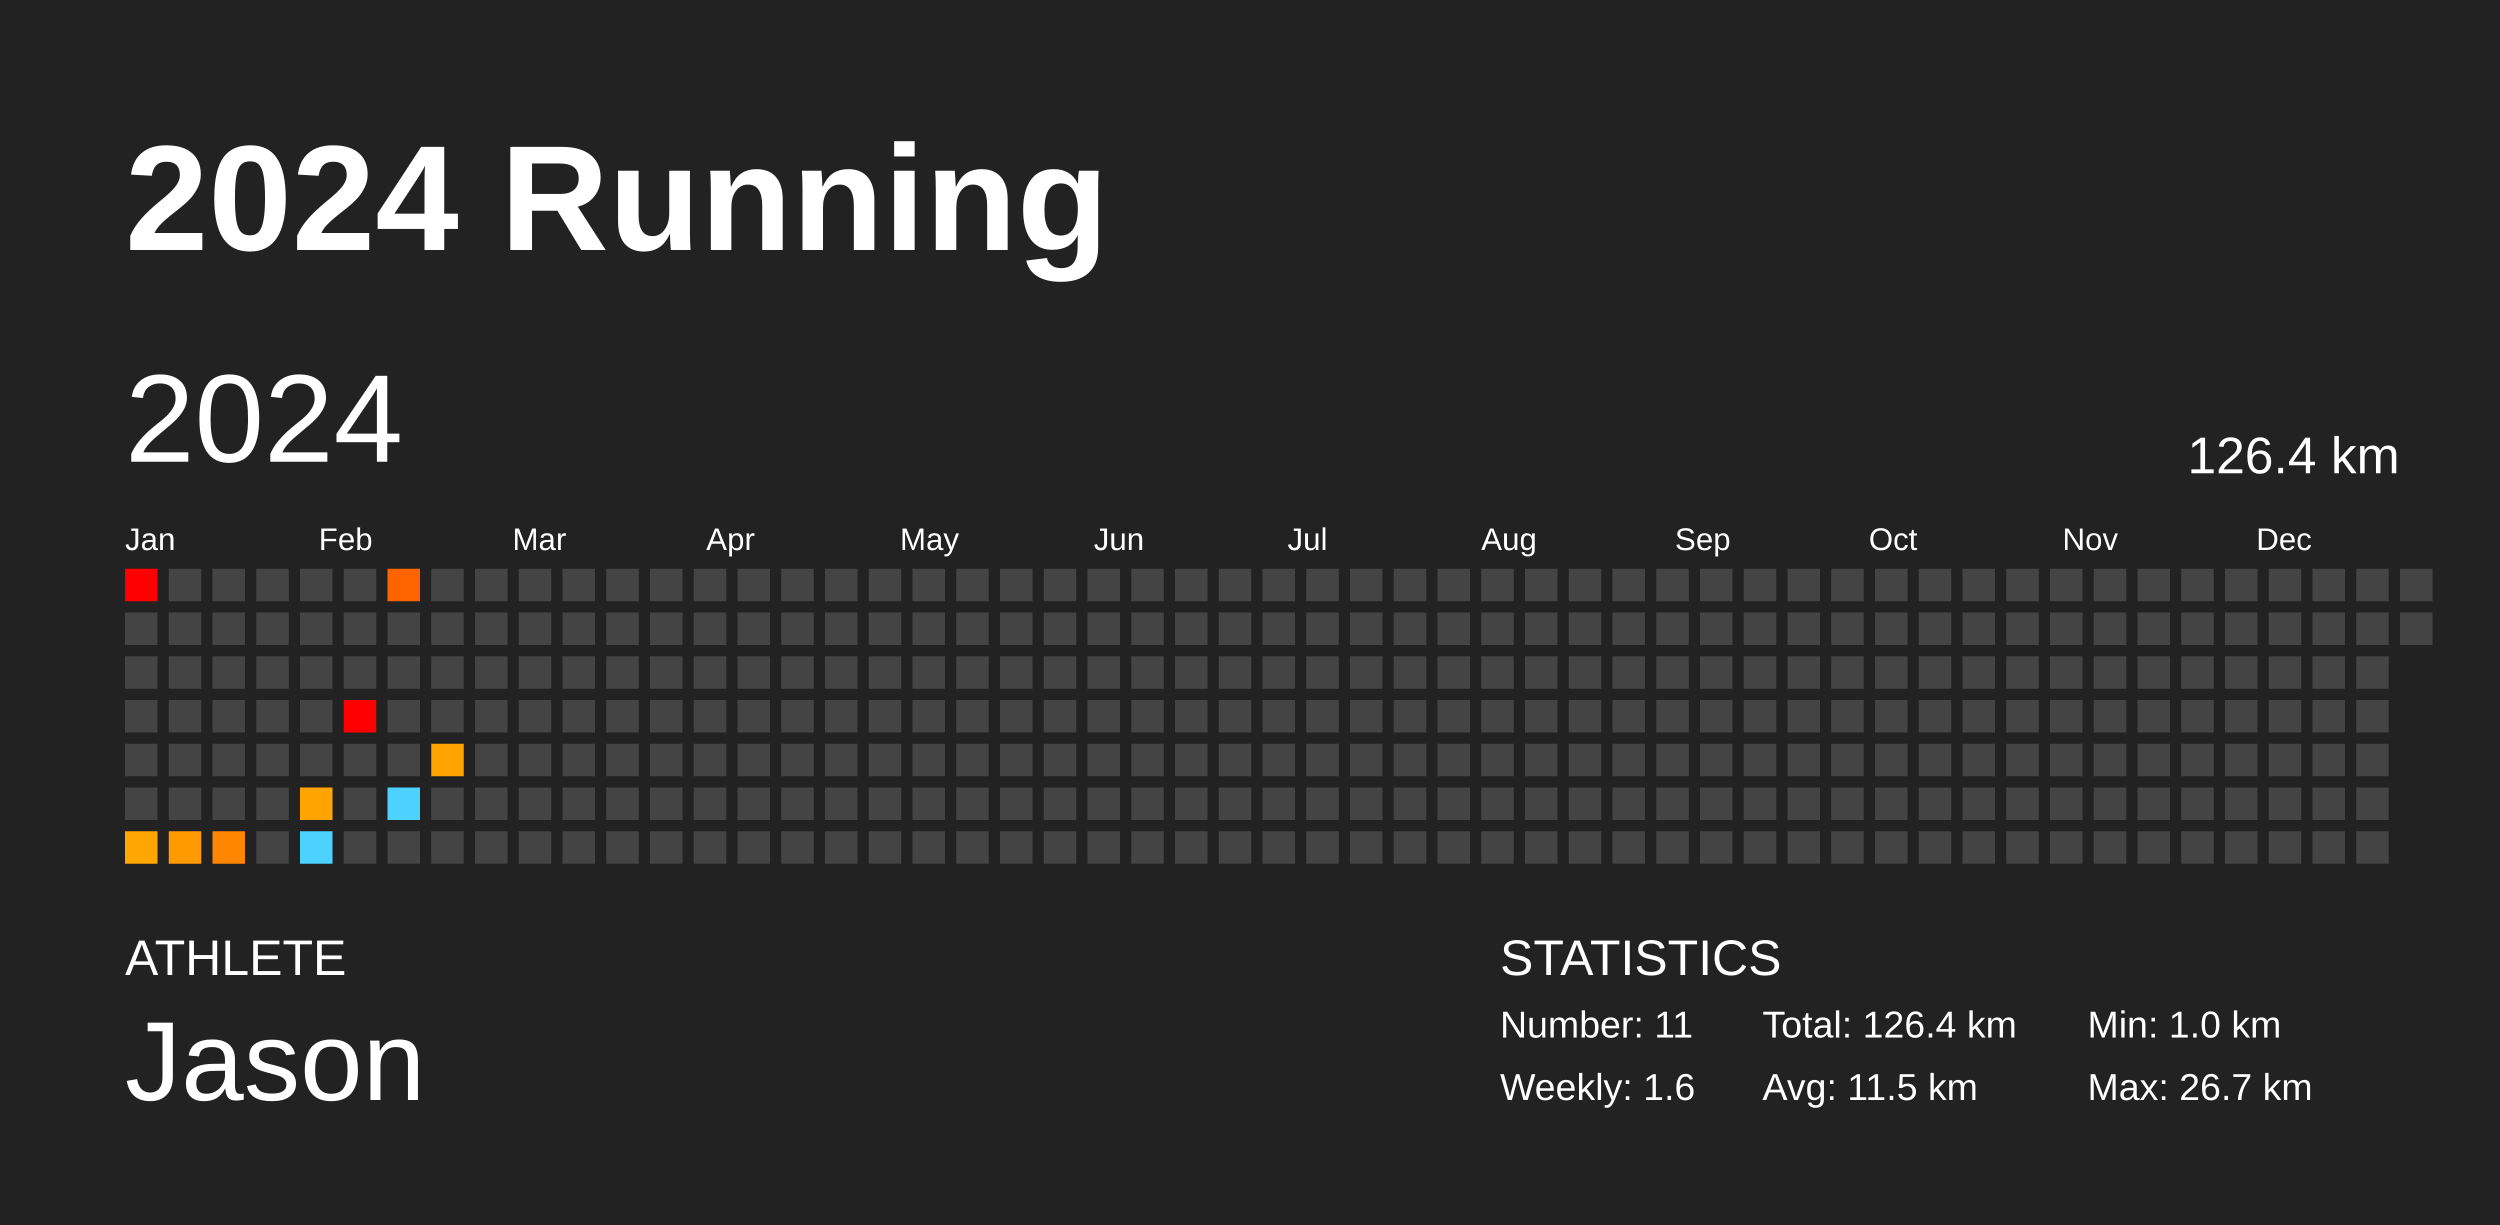
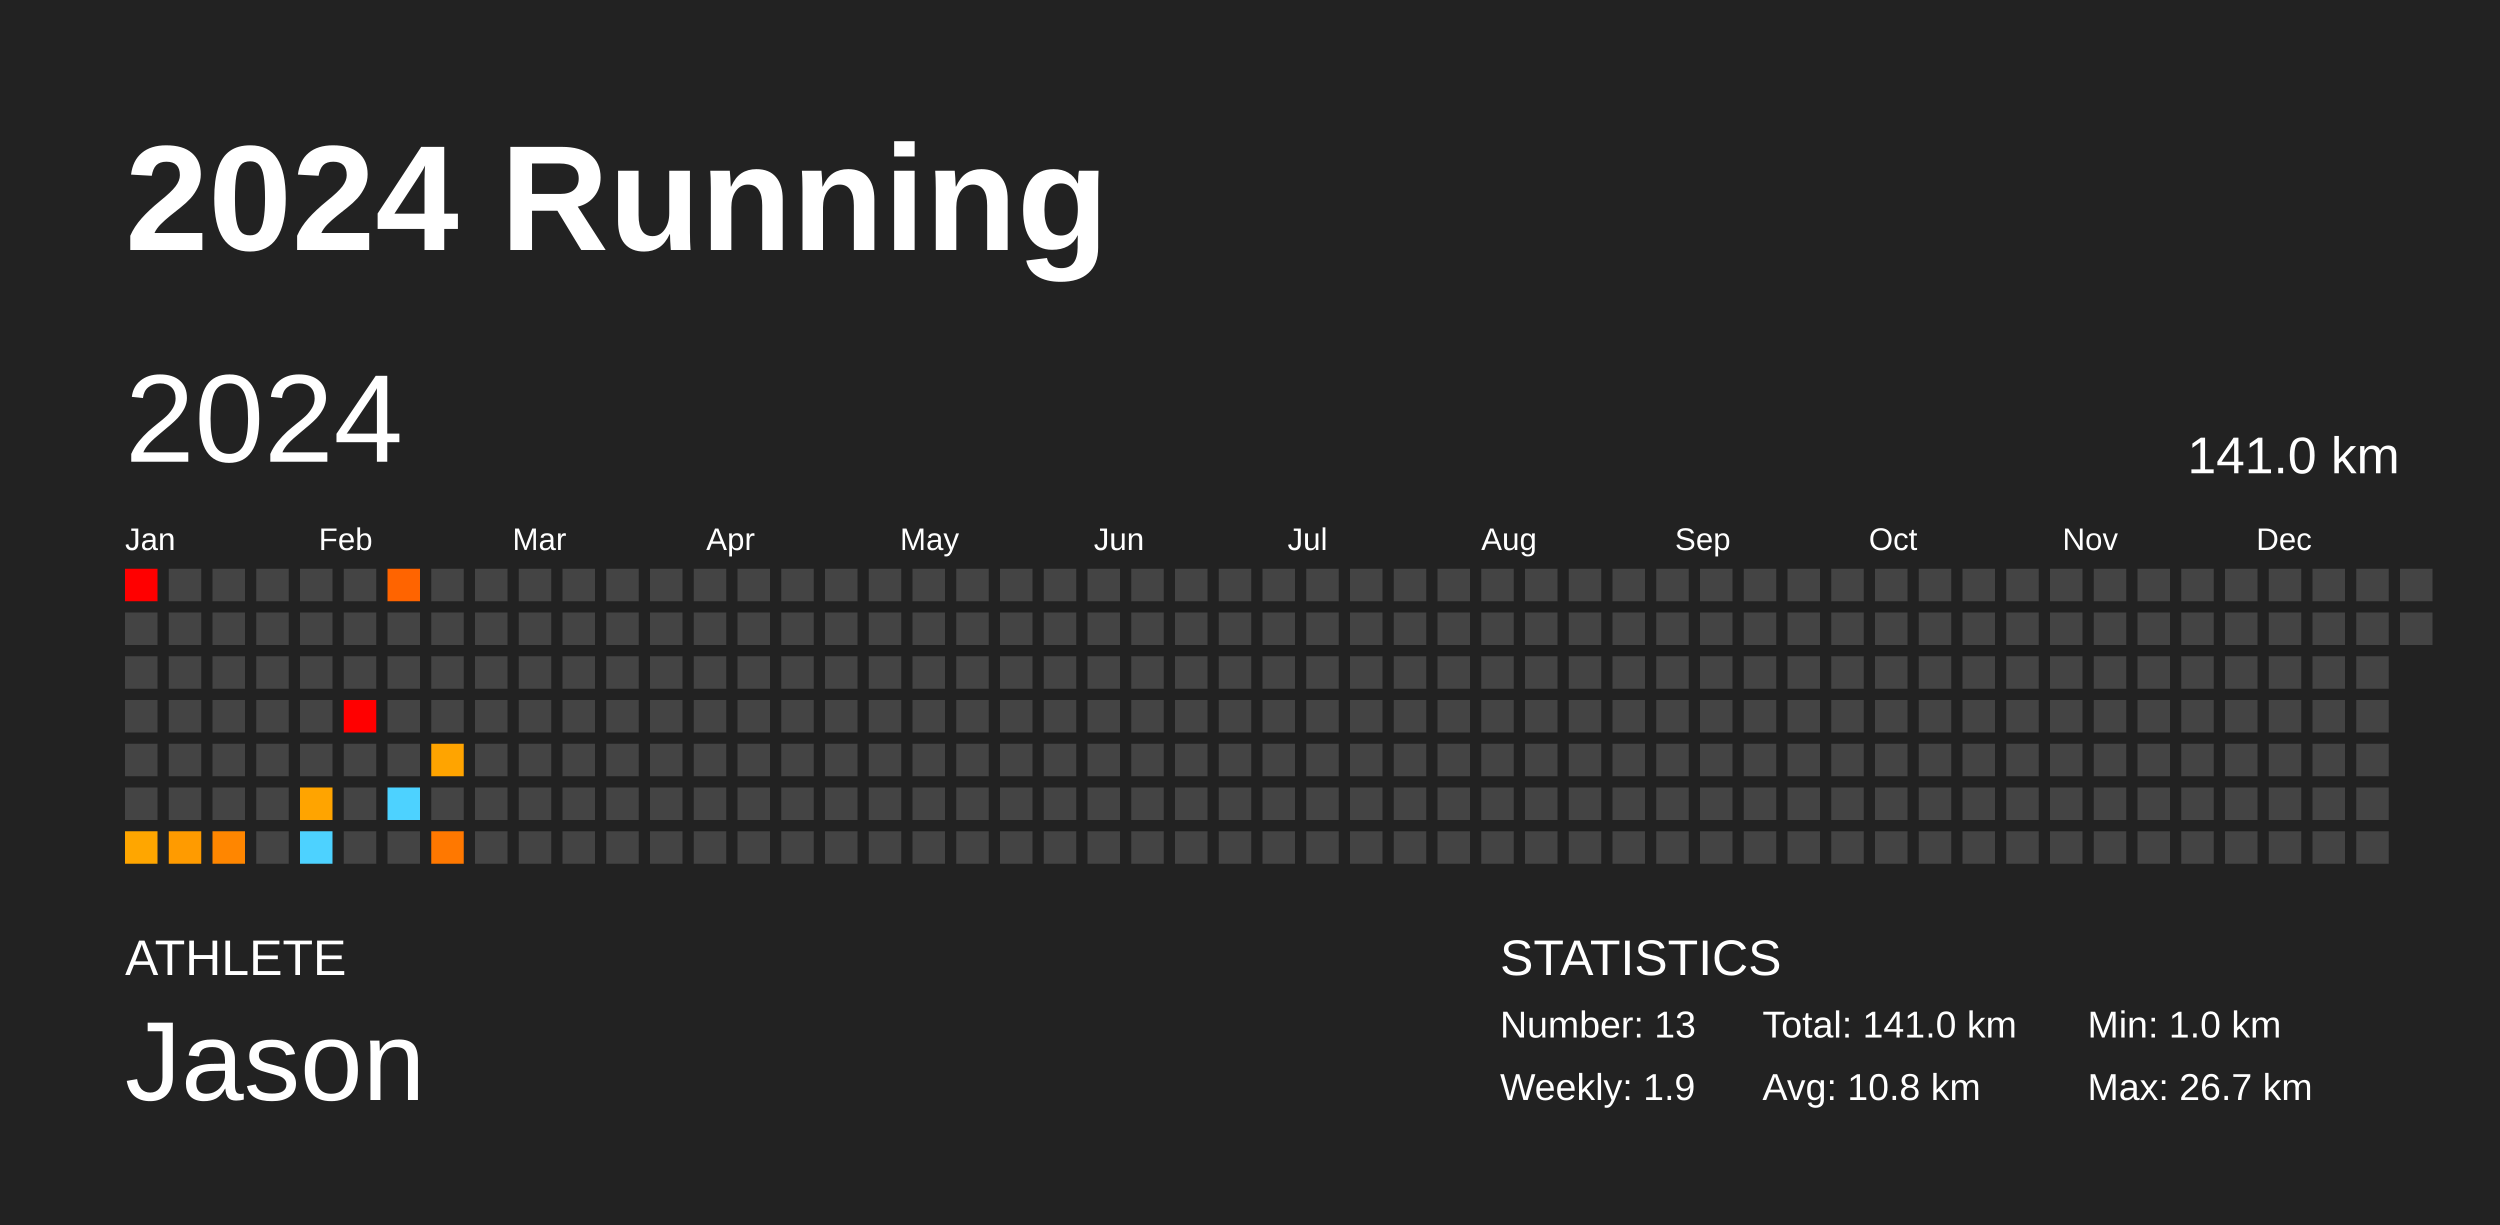
<svg xmlns="http://www.w3.org/2000/svg" baseProfile="full" height="98mm" version="1.1" viewBox="0,0,200,98" width="200mm">
  <defs />
  <rect fill="#222222" height="98" width="200" x="0" y="0" />
  <text fill="#FFFFFF" style="font-size:12px; font-family:Arial; font-weight:bold;" x="10" y="20">2024 Running</text>
  <text fill="#FFFFFF" style="font-size:4px; font-family:Arial" x="10" y="78">ATHLETE</text>
  <text fill="#FFFFFF" style="font-size:9px; font-family:Arial" x="10" y="88">Jason</text>
  <text fill="#FFFFFF" style="font-size:4px; font-family:Arial" x="120" y="78">STATISTICS</text>
-   <text fill="#FFFFFF" style="font-size:3px; font-family:Arial" x="120" y="83">Number: 11</text>
-   <text fill="#FFFFFF" style="font-size:3px; font-family:Arial" x="120" y="88">Weekly: 1.6</text>
-   <text fill="#FFFFFF" style="font-size:3px; font-family:Arial" x="141" y="83">Total: 126.4 km</text>
-   <text fill="#FFFFFF" style="font-size:3px; font-family:Arial" x="141" y="88">Avg: 11.5 km</text>
+   <text fill="#FFFFFF" style="font-size:3px; font-family:Arial" x="120" y="83">Number: 13</text>
+   <text fill="#FFFFFF" style="font-size:3px; font-family:Arial" x="120" y="88">Weekly: 1.9</text>
+   <text fill="#FFFFFF" style="font-size:3px; font-family:Arial" x="141" y="83">Total: 141.0 km</text>
+   <text fill="#FFFFFF" style="font-size:3px; font-family:Arial" x="141" y="88">Avg: 10.8 km</text>
  <text fill="#FFFFFF" style="font-size:3px; font-family:Arial" x="167" y="83">Min: 1.0 km</text>
  <text fill="#FFFFFF" style="font-size:3px; font-family:Arial" x="167" y="88">Max: 26.7 km</text>
  <text dominant-baseline="hanging" fill="#FFFFFF" style="font-size:10.0px; font-family:Arial;" x="10" y="30">2024</text>
-   <text dominant-baseline="hanging" fill="#FFFFFF" style="font-size:4.125px; font-family:Arial;" x="175" y="35">126.4 km</text>
+   <text dominant-baseline="hanging" fill="#FFFFFF" style="font-size:4.125px; font-family:Arial;" x="175" y="35">141.0 km</text>
  <text fill="#FFFFFF" style="font-size:2.5px; font-family:Arial" x="10.0" y="44">Jan</text>
  <text fill="#FFFFFF" style="font-size:2.5px; font-family:Arial" x="25.5" y="44">Feb</text>
  <text fill="#FFFFFF" style="font-size:2.5px; font-family:Arial" x="41.0" y="44">Mar</text>
  <text fill="#FFFFFF" style="font-size:2.5px; font-family:Arial" x="56.5" y="44">Apr</text>
  <text fill="#FFFFFF" style="font-size:2.5px; font-family:Arial" x="72.0" y="44">May</text>
  <text fill="#FFFFFF" style="font-size:2.5px; font-family:Arial" x="87.5" y="44">Jun</text>
  <text fill="#FFFFFF" style="font-size:2.5px; font-family:Arial" x="103.0" y="44">Jul</text>
  <text fill="#FFFFFF" style="font-size:2.5px; font-family:Arial" x="118.5" y="44">Aug</text>
  <text fill="#FFFFFF" style="font-size:2.5px; font-family:Arial" x="134.0" y="44">Sep</text>
  <text fill="#FFFFFF" style="font-size:2.5px; font-family:Arial" x="149.5" y="44">Oct</text>
  <text fill="#FFFFFF" style="font-size:2.5px; font-family:Arial" x="165.0" y="44">Nov</text>
  <text fill="#FFFFFF" style="font-size:2.5px; font-family:Arial" x="180.5" y="44">Dec</text>
  <rect fill="red" height="2.6" width="2.6" x="10.0" y="45.5" />
  <rect fill="#444444" height="2.6" width="2.6" x="10.0" y="49.0" />
  <rect fill="#444444" height="2.6" width="2.6" x="10.0" y="52.5" />
  <rect fill="#444444" height="2.6" width="2.6" x="10.0" y="56.0" />
  <rect fill="#444444" height="2.6" width="2.6" x="10.0" y="59.5" />
  <rect fill="#444444" height="2.6" width="2.6" x="10.0" y="63.0" />
  <rect fill="#ffa600" height="2.6" width="2.6" x="10.0" y="66.5" />
  <rect fill="#444444" height="2.6" width="2.6" x="13.5" y="45.5" />
  <rect fill="#444444" height="2.6" width="2.6" x="13.5" y="49.0" />
  <rect fill="#444444" height="2.6" width="2.6" x="13.5" y="52.5" />
  <rect fill="#444444" height="2.6" width="2.6" x="13.5" y="56.0" />
  <rect fill="#444444" height="2.6" width="2.6" x="13.5" y="59.5" />
  <rect fill="#444444" height="2.6" width="2.6" x="13.5" y="63.0" />
  <rect fill="#ff9b00" height="2.6" width="2.6" x="13.5" y="66.5" />
  <rect fill="#444444" height="2.6" width="2.6" x="17.0" y="45.5" />
  <rect fill="#444444" height="2.6" width="2.6" x="17.0" y="49.0" />
  <rect fill="#444444" height="2.6" width="2.6" x="17.0" y="52.5" />
  <rect fill="#444444" height="2.6" width="2.6" x="17.0" y="56.0" />
  <rect fill="#444444" height="2.6" width="2.6" x="17.0" y="59.5" />
  <rect fill="#444444" height="2.6" width="2.6" x="17.0" y="63.0" />
  <rect fill="#ff8600" height="2.6" width="2.6" x="17.0" y="66.5" />
  <rect fill="#444444" height="2.6" width="2.6" x="20.5" y="45.5" />
  <rect fill="#444444" height="2.6" width="2.6" x="20.5" y="49.0" />
  <rect fill="#444444" height="2.6" width="2.6" x="20.5" y="52.5" />
  <rect fill="#444444" height="2.6" width="2.6" x="20.5" y="56.0" />
  <rect fill="#444444" height="2.6" width="2.6" x="20.5" y="59.5" />
  <rect fill="#444444" height="2.6" width="2.6" x="20.5" y="63.0" />
  <rect fill="#444444" height="2.6" width="2.6" x="20.5" y="66.5" />
  <rect fill="#444444" height="2.6" width="2.6" x="24.0" y="45.5" />
  <rect fill="#444444" height="2.6" width="2.6" x="24.0" y="49.0" />
  <rect fill="#444444" height="2.6" width="2.6" x="24.0" y="52.5" />
  <rect fill="#444444" height="2.6" width="2.6" x="24.0" y="56.0" />
  <rect fill="#444444" height="2.6" width="2.6" x="24.0" y="59.5" />
  <rect fill="#ffa400" height="2.6" width="2.6" x="24.0" y="63.0" />
  <rect fill="#4dd2ff" height="2.6" width="2.6" x="24.0" y="66.5" />
  <rect fill="#444444" height="2.6" width="2.6" x="27.5" y="45.5" />
  <rect fill="#444444" height="2.6" width="2.6" x="27.5" y="49.0" />
  <rect fill="#444444" height="2.6" width="2.6" x="27.5" y="52.5" />
  <rect fill="red" height="2.6" width="2.6" x="27.5" y="56.0" />
  <rect fill="#444444" height="2.6" width="2.6" x="27.5" y="59.5" />
  <rect fill="#444444" height="2.6" width="2.6" x="27.5" y="63.0" />
  <rect fill="#444444" height="2.6" width="2.6" x="27.5" y="66.5" />
  <rect fill="#ff6400" height="2.6" width="2.6" x="31.0" y="45.5" />
  <rect fill="#444444" height="2.6" width="2.6" x="31.0" y="49.0" />
  <rect fill="#444444" height="2.6" width="2.6" x="31.0" y="52.5" />
  <rect fill="#444444" height="2.6" width="2.6" x="31.0" y="56.0" />
  <rect fill="#444444" height="2.6" width="2.6" x="31.0" y="59.5" />
  <rect fill="#4dd2ff" height="2.6" width="2.6" x="31.0" y="63.0" />
  <rect fill="#444444" height="2.6" width="2.6" x="31.0" y="66.5" />
  <rect fill="#444444" height="2.6" width="2.6" x="34.5" y="45.5" />
  <rect fill="#444444" height="2.6" width="2.6" x="34.5" y="49.0" />
  <rect fill="#444444" height="2.6" width="2.6" x="34.5" y="52.5" />
  <rect fill="#444444" height="2.6" width="2.6" x="34.5" y="56.0" />
  <rect fill="#ffa400" height="2.6" width="2.6" x="34.5" y="59.5" />
  <rect fill="#444444" height="2.6" width="2.6" x="34.5" y="63.0" />
-   <rect fill="#444444" height="2.6" width="2.6" x="34.5" y="66.5" />
+   <rect fill="#ff7800" height="2.6" width="2.6" x="34.5" y="66.5" />
  <rect fill="#444444" height="2.6" width="2.6" x="38.0" y="45.5" />
  <rect fill="#444444" height="2.6" width="2.6" x="38.0" y="49.0" />
  <rect fill="#444444" height="2.6" width="2.6" x="38.0" y="52.5" />
  <rect fill="#444444" height="2.6" width="2.6" x="38.0" y="56.0" />
  <rect fill="#444444" height="2.6" width="2.6" x="38.0" y="59.5" />
  <rect fill="#444444" height="2.6" width="2.6" x="38.0" y="63.0" />
  <rect fill="#444444" height="2.6" width="2.6" x="38.0" y="66.5" />
  <rect fill="#444444" height="2.6" width="2.6" x="41.5" y="45.5" />
  <rect fill="#444444" height="2.6" width="2.6" x="41.5" y="49.0" />
  <rect fill="#444444" height="2.6" width="2.6" x="41.5" y="52.5" />
  <rect fill="#444444" height="2.6" width="2.6" x="41.5" y="56.0" />
  <rect fill="#444444" height="2.6" width="2.6" x="41.5" y="59.5" />
  <rect fill="#444444" height="2.6" width="2.6" x="41.5" y="63.0" />
  <rect fill="#444444" height="2.6" width="2.6" x="41.5" y="66.5" />
  <rect fill="#444444" height="2.6" width="2.6" x="45.0" y="45.5" />
  <rect fill="#444444" height="2.6" width="2.6" x="45.0" y="49.0" />
  <rect fill="#444444" height="2.6" width="2.6" x="45.0" y="52.5" />
  <rect fill="#444444" height="2.6" width="2.6" x="45.0" y="56.0" />
  <rect fill="#444444" height="2.6" width="2.6" x="45.0" y="59.5" />
  <rect fill="#444444" height="2.6" width="2.6" x="45.0" y="63.0" />
  <rect fill="#444444" height="2.6" width="2.6" x="45.0" y="66.5" />
  <rect fill="#444444" height="2.6" width="2.6" x="48.5" y="45.5" />
  <rect fill="#444444" height="2.6" width="2.6" x="48.5" y="49.0" />
  <rect fill="#444444" height="2.6" width="2.6" x="48.5" y="52.5" />
  <rect fill="#444444" height="2.6" width="2.6" x="48.5" y="56.0" />
  <rect fill="#444444" height="2.6" width="2.6" x="48.5" y="59.5" />
  <rect fill="#444444" height="2.6" width="2.6" x="48.5" y="63.0" />
  <rect fill="#444444" height="2.6" width="2.6" x="48.5" y="66.5" />
  <rect fill="#444444" height="2.6" width="2.6" x="52.0" y="45.5" />
  <rect fill="#444444" height="2.6" width="2.6" x="52.0" y="49.0" />
  <rect fill="#444444" height="2.6" width="2.6" x="52.0" y="52.5" />
  <rect fill="#444444" height="2.6" width="2.6" x="52.0" y="56.0" />
  <rect fill="#444444" height="2.6" width="2.6" x="52.0" y="59.5" />
  <rect fill="#444444" height="2.6" width="2.6" x="52.0" y="63.0" />
  <rect fill="#444444" height="2.6" width="2.6" x="52.0" y="66.5" />
  <rect fill="#444444" height="2.6" width="2.6" x="55.5" y="45.5" />
  <rect fill="#444444" height="2.6" width="2.6" x="55.5" y="49.0" />
  <rect fill="#444444" height="2.6" width="2.6" x="55.5" y="52.5" />
  <rect fill="#444444" height="2.6" width="2.6" x="55.5" y="56.0" />
  <rect fill="#444444" height="2.6" width="2.6" x="55.5" y="59.5" />
  <rect fill="#444444" height="2.6" width="2.6" x="55.5" y="63.0" />
  <rect fill="#444444" height="2.6" width="2.6" x="55.5" y="66.5" />
  <rect fill="#444444" height="2.6" width="2.6" x="59.0" y="45.5" />
  <rect fill="#444444" height="2.6" width="2.6" x="59.0" y="49.0" />
  <rect fill="#444444" height="2.6" width="2.6" x="59.0" y="52.5" />
  <rect fill="#444444" height="2.6" width="2.6" x="59.0" y="56.0" />
  <rect fill="#444444" height="2.6" width="2.6" x="59.0" y="59.5" />
  <rect fill="#444444" height="2.6" width="2.6" x="59.0" y="63.0" />
  <rect fill="#444444" height="2.6" width="2.6" x="59.0" y="66.5" />
  <rect fill="#444444" height="2.6" width="2.6" x="62.5" y="45.5" />
  <rect fill="#444444" height="2.6" width="2.6" x="62.5" y="49.0" />
  <rect fill="#444444" height="2.6" width="2.6" x="62.5" y="52.5" />
  <rect fill="#444444" height="2.6" width="2.6" x="62.5" y="56.0" />
  <rect fill="#444444" height="2.6" width="2.6" x="62.5" y="59.5" />
  <rect fill="#444444" height="2.6" width="2.6" x="62.5" y="63.0" />
  <rect fill="#444444" height="2.6" width="2.6" x="62.5" y="66.5" />
  <rect fill="#444444" height="2.6" width="2.6" x="66.0" y="45.5" />
  <rect fill="#444444" height="2.6" width="2.6" x="66.0" y="49.0" />
  <rect fill="#444444" height="2.6" width="2.6" x="66.0" y="52.5" />
  <rect fill="#444444" height="2.6" width="2.6" x="66.0" y="56.0" />
  <rect fill="#444444" height="2.6" width="2.6" x="66.0" y="59.5" />
  <rect fill="#444444" height="2.6" width="2.6" x="66.0" y="63.0" />
  <rect fill="#444444" height="2.6" width="2.6" x="66.0" y="66.5" />
  <rect fill="#444444" height="2.6" width="2.6" x="69.5" y="45.5" />
  <rect fill="#444444" height="2.6" width="2.6" x="69.5" y="49.0" />
  <rect fill="#444444" height="2.6" width="2.6" x="69.5" y="52.5" />
  <rect fill="#444444" height="2.6" width="2.6" x="69.5" y="56.0" />
  <rect fill="#444444" height="2.6" width="2.6" x="69.5" y="59.5" />
  <rect fill="#444444" height="2.6" width="2.6" x="69.5" y="63.0" />
  <rect fill="#444444" height="2.6" width="2.6" x="69.5" y="66.5" />
  <rect fill="#444444" height="2.6" width="2.6" x="73.0" y="45.5" />
  <rect fill="#444444" height="2.6" width="2.6" x="73.0" y="49.0" />
  <rect fill="#444444" height="2.6" width="2.6" x="73.0" y="52.5" />
  <rect fill="#444444" height="2.6" width="2.6" x="73.0" y="56.0" />
  <rect fill="#444444" height="2.6" width="2.6" x="73.0" y="59.5" />
  <rect fill="#444444" height="2.6" width="2.6" x="73.0" y="63.0" />
  <rect fill="#444444" height="2.6" width="2.6" x="73.0" y="66.5" />
  <rect fill="#444444" height="2.6" width="2.6" x="76.5" y="45.5" />
  <rect fill="#444444" height="2.6" width="2.6" x="76.5" y="49.0" />
  <rect fill="#444444" height="2.6" width="2.6" x="76.5" y="52.5" />
  <rect fill="#444444" height="2.6" width="2.6" x="76.5" y="56.0" />
  <rect fill="#444444" height="2.6" width="2.6" x="76.5" y="59.5" />
  <rect fill="#444444" height="2.6" width="2.6" x="76.5" y="63.0" />
  <rect fill="#444444" height="2.6" width="2.6" x="76.5" y="66.5" />
  <rect fill="#444444" height="2.6" width="2.6" x="80.0" y="45.5" />
  <rect fill="#444444" height="2.6" width="2.6" x="80.0" y="49.0" />
  <rect fill="#444444" height="2.6" width="2.6" x="80.0" y="52.5" />
  <rect fill="#444444" height="2.6" width="2.6" x="80.0" y="56.0" />
  <rect fill="#444444" height="2.6" width="2.6" x="80.0" y="59.5" />
  <rect fill="#444444" height="2.6" width="2.6" x="80.0" y="63.0" />
  <rect fill="#444444" height="2.6" width="2.6" x="80.0" y="66.5" />
  <rect fill="#444444" height="2.6" width="2.6" x="83.5" y="45.5" />
  <rect fill="#444444" height="2.6" width="2.6" x="83.5" y="49.0" />
  <rect fill="#444444" height="2.6" width="2.6" x="83.5" y="52.5" />
  <rect fill="#444444" height="2.6" width="2.6" x="83.5" y="56.0" />
  <rect fill="#444444" height="2.6" width="2.6" x="83.5" y="59.5" />
  <rect fill="#444444" height="2.6" width="2.6" x="83.5" y="63.0" />
  <rect fill="#444444" height="2.6" width="2.6" x="83.5" y="66.5" />
  <rect fill="#444444" height="2.6" width="2.6" x="87.0" y="45.5" />
  <rect fill="#444444" height="2.6" width="2.6" x="87.0" y="49.0" />
  <rect fill="#444444" height="2.6" width="2.6" x="87.0" y="52.5" />
  <rect fill="#444444" height="2.6" width="2.6" x="87.0" y="56.0" />
  <rect fill="#444444" height="2.6" width="2.6" x="87.0" y="59.5" />
  <rect fill="#444444" height="2.6" width="2.6" x="87.0" y="63.0" />
  <rect fill="#444444" height="2.6" width="2.6" x="87.0" y="66.5" />
  <rect fill="#444444" height="2.6" width="2.6" x="90.5" y="45.5" />
  <rect fill="#444444" height="2.6" width="2.6" x="90.5" y="49.0" />
  <rect fill="#444444" height="2.6" width="2.6" x="90.5" y="52.5" />
  <rect fill="#444444" height="2.6" width="2.6" x="90.5" y="56.0" />
  <rect fill="#444444" height="2.6" width="2.6" x="90.5" y="59.5" />
  <rect fill="#444444" height="2.6" width="2.6" x="90.5" y="63.0" />
  <rect fill="#444444" height="2.6" width="2.6" x="90.5" y="66.5" />
  <rect fill="#444444" height="2.6" width="2.6" x="94.0" y="45.5" />
  <rect fill="#444444" height="2.6" width="2.6" x="94.0" y="49.0" />
  <rect fill="#444444" height="2.6" width="2.6" x="94.0" y="52.5" />
  <rect fill="#444444" height="2.6" width="2.6" x="94.0" y="56.0" />
  <rect fill="#444444" height="2.6" width="2.6" x="94.0" y="59.5" />
  <rect fill="#444444" height="2.6" width="2.6" x="94.0" y="63.0" />
  <rect fill="#444444" height="2.6" width="2.6" x="94.0" y="66.5" />
  <rect fill="#444444" height="2.6" width="2.6" x="97.5" y="45.5" />
  <rect fill="#444444" height="2.6" width="2.6" x="97.5" y="49.0" />
  <rect fill="#444444" height="2.6" width="2.6" x="97.5" y="52.5" />
  <rect fill="#444444" height="2.6" width="2.6" x="97.5" y="56.0" />
  <rect fill="#444444" height="2.6" width="2.6" x="97.5" y="59.5" />
  <rect fill="#444444" height="2.6" width="2.6" x="97.5" y="63.0" />
  <rect fill="#444444" height="2.6" width="2.6" x="97.5" y="66.5" />
  <rect fill="#444444" height="2.6" width="2.6" x="101.0" y="45.5" />
  <rect fill="#444444" height="2.6" width="2.6" x="101.0" y="49.0" />
  <rect fill="#444444" height="2.6" width="2.6" x="101.0" y="52.5" />
  <rect fill="#444444" height="2.6" width="2.6" x="101.0" y="56.0" />
  <rect fill="#444444" height="2.6" width="2.6" x="101.0" y="59.5" />
  <rect fill="#444444" height="2.6" width="2.6" x="101.0" y="63.0" />
  <rect fill="#444444" height="2.6" width="2.6" x="101.0" y="66.5" />
  <rect fill="#444444" height="2.6" width="2.6" x="104.5" y="45.5" />
  <rect fill="#444444" height="2.6" width="2.6" x="104.5" y="49.0" />
  <rect fill="#444444" height="2.6" width="2.6" x="104.5" y="52.5" />
  <rect fill="#444444" height="2.6" width="2.6" x="104.5" y="56.0" />
  <rect fill="#444444" height="2.6" width="2.6" x="104.5" y="59.5" />
  <rect fill="#444444" height="2.6" width="2.6" x="104.5" y="63.0" />
  <rect fill="#444444" height="2.6" width="2.6" x="104.5" y="66.5" />
  <rect fill="#444444" height="2.6" width="2.6" x="108.0" y="45.5" />
  <rect fill="#444444" height="2.6" width="2.6" x="108.0" y="49.0" />
  <rect fill="#444444" height="2.6" width="2.6" x="108.0" y="52.5" />
  <rect fill="#444444" height="2.6" width="2.6" x="108.0" y="56.0" />
  <rect fill="#444444" height="2.6" width="2.6" x="108.0" y="59.5" />
  <rect fill="#444444" height="2.6" width="2.6" x="108.0" y="63.0" />
  <rect fill="#444444" height="2.6" width="2.6" x="108.0" y="66.5" />
  <rect fill="#444444" height="2.6" width="2.6" x="111.5" y="45.5" />
  <rect fill="#444444" height="2.6" width="2.6" x="111.5" y="49.0" />
  <rect fill="#444444" height="2.6" width="2.6" x="111.5" y="52.5" />
  <rect fill="#444444" height="2.6" width="2.6" x="111.5" y="56.0" />
  <rect fill="#444444" height="2.6" width="2.6" x="111.5" y="59.5" />
  <rect fill="#444444" height="2.6" width="2.6" x="111.5" y="63.0" />
  <rect fill="#444444" height="2.6" width="2.6" x="111.5" y="66.5" />
  <rect fill="#444444" height="2.6" width="2.6" x="115.0" y="45.5" />
  <rect fill="#444444" height="2.6" width="2.6" x="115.0" y="49.0" />
  <rect fill="#444444" height="2.6" width="2.6" x="115.0" y="52.5" />
  <rect fill="#444444" height="2.6" width="2.6" x="115.0" y="56.0" />
  <rect fill="#444444" height="2.6" width="2.6" x="115.0" y="59.5" />
  <rect fill="#444444" height="2.6" width="2.6" x="115.0" y="63.0" />
  <rect fill="#444444" height="2.6" width="2.6" x="115.0" y="66.5" />
  <rect fill="#444444" height="2.6" width="2.6" x="118.5" y="45.5" />
  <rect fill="#444444" height="2.6" width="2.6" x="118.5" y="49.0" />
  <rect fill="#444444" height="2.6" width="2.6" x="118.5" y="52.5" />
  <rect fill="#444444" height="2.6" width="2.6" x="118.5" y="56.0" />
  <rect fill="#444444" height="2.6" width="2.6" x="118.5" y="59.5" />
  <rect fill="#444444" height="2.6" width="2.6" x="118.5" y="63.0" />
  <rect fill="#444444" height="2.6" width="2.6" x="118.5" y="66.5" />
  <rect fill="#444444" height="2.6" width="2.6" x="122.0" y="45.5" />
  <rect fill="#444444" height="2.6" width="2.6" x="122.0" y="49.0" />
  <rect fill="#444444" height="2.6" width="2.6" x="122.0" y="52.5" />
  <rect fill="#444444" height="2.6" width="2.6" x="122.0" y="56.0" />
  <rect fill="#444444" height="2.6" width="2.6" x="122.0" y="59.5" />
  <rect fill="#444444" height="2.6" width="2.6" x="122.0" y="63.0" />
  <rect fill="#444444" height="2.6" width="2.6" x="122.0" y="66.5" />
  <rect fill="#444444" height="2.6" width="2.6" x="125.5" y="45.5" />
  <rect fill="#444444" height="2.6" width="2.6" x="125.5" y="49.0" />
  <rect fill="#444444" height="2.6" width="2.6" x="125.5" y="52.5" />
  <rect fill="#444444" height="2.6" width="2.6" x="125.5" y="56.0" />
  <rect fill="#444444" height="2.6" width="2.6" x="125.5" y="59.5" />
  <rect fill="#444444" height="2.6" width="2.6" x="125.5" y="63.0" />
  <rect fill="#444444" height="2.6" width="2.6" x="125.5" y="66.5" />
  <rect fill="#444444" height="2.6" width="2.6" x="129.0" y="45.5" />
  <rect fill="#444444" height="2.6" width="2.6" x="129.0" y="49.0" />
  <rect fill="#444444" height="2.6" width="2.6" x="129.0" y="52.5" />
  <rect fill="#444444" height="2.6" width="2.6" x="129.0" y="56.0" />
  <rect fill="#444444" height="2.6" width="2.6" x="129.0" y="59.5" />
  <rect fill="#444444" height="2.6" width="2.6" x="129.0" y="63.0" />
  <rect fill="#444444" height="2.6" width="2.6" x="129.0" y="66.5" />
  <rect fill="#444444" height="2.6" width="2.6" x="132.5" y="45.5" />
  <rect fill="#444444" height="2.6" width="2.6" x="132.5" y="49.0" />
  <rect fill="#444444" height="2.6" width="2.6" x="132.5" y="52.5" />
  <rect fill="#444444" height="2.6" width="2.6" x="132.5" y="56.0" />
  <rect fill="#444444" height="2.6" width="2.6" x="132.5" y="59.5" />
  <rect fill="#444444" height="2.6" width="2.6" x="132.5" y="63.0" />
  <rect fill="#444444" height="2.6" width="2.6" x="132.5" y="66.5" />
  <rect fill="#444444" height="2.6" width="2.6" x="136.0" y="45.5" />
  <rect fill="#444444" height="2.6" width="2.6" x="136.0" y="49.0" />
  <rect fill="#444444" height="2.6" width="2.6" x="136.0" y="52.5" />
  <rect fill="#444444" height="2.6" width="2.6" x="136.0" y="56.0" />
  <rect fill="#444444" height="2.6" width="2.6" x="136.0" y="59.5" />
  <rect fill="#444444" height="2.6" width="2.6" x="136.0" y="63.0" />
  <rect fill="#444444" height="2.6" width="2.6" x="136.0" y="66.5" />
  <rect fill="#444444" height="2.6" width="2.6" x="139.5" y="45.5" />
  <rect fill="#444444" height="2.6" width="2.6" x="139.5" y="49.0" />
  <rect fill="#444444" height="2.6" width="2.6" x="139.5" y="52.5" />
  <rect fill="#444444" height="2.6" width="2.6" x="139.5" y="56.0" />
  <rect fill="#444444" height="2.6" width="2.6" x="139.5" y="59.5" />
  <rect fill="#444444" height="2.6" width="2.6" x="139.5" y="63.0" />
  <rect fill="#444444" height="2.6" width="2.6" x="139.5" y="66.5" />
  <rect fill="#444444" height="2.6" width="2.6" x="143.0" y="45.5" />
  <rect fill="#444444" height="2.6" width="2.6" x="143.0" y="49.0" />
  <rect fill="#444444" height="2.6" width="2.6" x="143.0" y="52.5" />
  <rect fill="#444444" height="2.6" width="2.6" x="143.0" y="56.0" />
  <rect fill="#444444" height="2.6" width="2.6" x="143.0" y="59.5" />
  <rect fill="#444444" height="2.6" width="2.6" x="143.0" y="63.0" />
  <rect fill="#444444" height="2.6" width="2.6" x="143.0" y="66.5" />
  <rect fill="#444444" height="2.6" width="2.6" x="146.5" y="45.5" />
  <rect fill="#444444" height="2.6" width="2.6" x="146.5" y="49.0" />
  <rect fill="#444444" height="2.6" width="2.6" x="146.5" y="52.5" />
  <rect fill="#444444" height="2.6" width="2.6" x="146.5" y="56.0" />
  <rect fill="#444444" height="2.6" width="2.6" x="146.5" y="59.5" />
  <rect fill="#444444" height="2.6" width="2.6" x="146.5" y="63.0" />
  <rect fill="#444444" height="2.6" width="2.6" x="146.5" y="66.5" />
  <rect fill="#444444" height="2.6" width="2.6" x="150.0" y="45.5" />
  <rect fill="#444444" height="2.6" width="2.6" x="150.0" y="49.0" />
  <rect fill="#444444" height="2.6" width="2.6" x="150.0" y="52.5" />
  <rect fill="#444444" height="2.6" width="2.6" x="150.0" y="56.0" />
  <rect fill="#444444" height="2.6" width="2.6" x="150.0" y="59.5" />
  <rect fill="#444444" height="2.6" width="2.6" x="150.0" y="63.0" />
  <rect fill="#444444" height="2.6" width="2.6" x="150.0" y="66.5" />
  <rect fill="#444444" height="2.6" width="2.6" x="153.5" y="45.5" />
  <rect fill="#444444" height="2.6" width="2.6" x="153.5" y="49.0" />
  <rect fill="#444444" height="2.6" width="2.6" x="153.5" y="52.5" />
  <rect fill="#444444" height="2.6" width="2.6" x="153.5" y="56.0" />
  <rect fill="#444444" height="2.6" width="2.6" x="153.5" y="59.5" />
  <rect fill="#444444" height="2.6" width="2.6" x="153.5" y="63.0" />
  <rect fill="#444444" height="2.6" width="2.6" x="153.5" y="66.5" />
  <rect fill="#444444" height="2.6" width="2.6" x="157.0" y="45.5" />
  <rect fill="#444444" height="2.6" width="2.6" x="157.0" y="49.0" />
  <rect fill="#444444" height="2.6" width="2.6" x="157.0" y="52.5" />
  <rect fill="#444444" height="2.6" width="2.6" x="157.0" y="56.0" />
  <rect fill="#444444" height="2.6" width="2.6" x="157.0" y="59.5" />
  <rect fill="#444444" height="2.6" width="2.6" x="157.0" y="63.0" />
  <rect fill="#444444" height="2.6" width="2.6" x="157.0" y="66.5" />
  <rect fill="#444444" height="2.6" width="2.6" x="160.5" y="45.5" />
  <rect fill="#444444" height="2.6" width="2.6" x="160.5" y="49.0" />
  <rect fill="#444444" height="2.6" width="2.6" x="160.5" y="52.5" />
  <rect fill="#444444" height="2.6" width="2.6" x="160.5" y="56.0" />
  <rect fill="#444444" height="2.6" width="2.6" x="160.5" y="59.5" />
  <rect fill="#444444" height="2.6" width="2.6" x="160.5" y="63.0" />
  <rect fill="#444444" height="2.6" width="2.6" x="160.5" y="66.5" />
  <rect fill="#444444" height="2.6" width="2.6" x="164.0" y="45.5" />
  <rect fill="#444444" height="2.6" width="2.6" x="164.0" y="49.0" />
  <rect fill="#444444" height="2.6" width="2.6" x="164.0" y="52.5" />
  <rect fill="#444444" height="2.6" width="2.6" x="164.0" y="56.0" />
  <rect fill="#444444" height="2.6" width="2.6" x="164.0" y="59.5" />
  <rect fill="#444444" height="2.6" width="2.6" x="164.0" y="63.0" />
  <rect fill="#444444" height="2.6" width="2.6" x="164.0" y="66.5" />
  <rect fill="#444444" height="2.6" width="2.6" x="167.5" y="45.5" />
  <rect fill="#444444" height="2.6" width="2.6" x="167.5" y="49.0" />
  <rect fill="#444444" height="2.6" width="2.6" x="167.5" y="52.5" />
  <rect fill="#444444" height="2.6" width="2.6" x="167.5" y="56.0" />
  <rect fill="#444444" height="2.6" width="2.6" x="167.5" y="59.5" />
  <rect fill="#444444" height="2.6" width="2.6" x="167.5" y="63.0" />
  <rect fill="#444444" height="2.6" width="2.6" x="167.5" y="66.5" />
  <rect fill="#444444" height="2.6" width="2.6" x="171.0" y="45.5" />
  <rect fill="#444444" height="2.6" width="2.6" x="171.0" y="49.0" />
  <rect fill="#444444" height="2.6" width="2.6" x="171.0" y="52.5" />
  <rect fill="#444444" height="2.6" width="2.6" x="171.0" y="56.0" />
  <rect fill="#444444" height="2.6" width="2.6" x="171.0" y="59.5" />
  <rect fill="#444444" height="2.6" width="2.6" x="171.0" y="63.0" />
  <rect fill="#444444" height="2.6" width="2.6" x="171.0" y="66.5" />
  <rect fill="#444444" height="2.6" width="2.6" x="174.5" y="45.5" />
  <rect fill="#444444" height="2.6" width="2.6" x="174.5" y="49.0" />
  <rect fill="#444444" height="2.6" width="2.6" x="174.5" y="52.5" />
  <rect fill="#444444" height="2.6" width="2.6" x="174.5" y="56.0" />
  <rect fill="#444444" height="2.6" width="2.6" x="174.5" y="59.5" />
  <rect fill="#444444" height="2.6" width="2.6" x="174.5" y="63.0" />
  <rect fill="#444444" height="2.6" width="2.6" x="174.5" y="66.5" />
  <rect fill="#444444" height="2.6" width="2.6" x="178.0" y="45.5" />
  <rect fill="#444444" height="2.6" width="2.6" x="178.0" y="49.0" />
  <rect fill="#444444" height="2.6" width="2.6" x="178.0" y="52.5" />
  <rect fill="#444444" height="2.6" width="2.6" x="178.0" y="56.0" />
  <rect fill="#444444" height="2.6" width="2.6" x="178.0" y="59.5" />
  <rect fill="#444444" height="2.6" width="2.6" x="178.0" y="63.0" />
  <rect fill="#444444" height="2.6" width="2.6" x="178.0" y="66.5" />
  <rect fill="#444444" height="2.6" width="2.6" x="181.5" y="45.5" />
  <rect fill="#444444" height="2.6" width="2.6" x="181.5" y="49.0" />
  <rect fill="#444444" height="2.6" width="2.6" x="181.5" y="52.5" />
  <rect fill="#444444" height="2.6" width="2.6" x="181.5" y="56.0" />
  <rect fill="#444444" height="2.6" width="2.6" x="181.5" y="59.5" />
  <rect fill="#444444" height="2.6" width="2.6" x="181.5" y="63.0" />
  <rect fill="#444444" height="2.6" width="2.6" x="181.5" y="66.5" />
  <rect fill="#444444" height="2.6" width="2.6" x="185.0" y="45.5" />
  <rect fill="#444444" height="2.6" width="2.6" x="185.0" y="49.0" />
  <rect fill="#444444" height="2.6" width="2.6" x="185.0" y="52.5" />
  <rect fill="#444444" height="2.6" width="2.6" x="185.0" y="56.0" />
  <rect fill="#444444" height="2.6" width="2.6" x="185.0" y="59.5" />
  <rect fill="#444444" height="2.6" width="2.6" x="185.0" y="63.0" />
  <rect fill="#444444" height="2.6" width="2.6" x="185.0" y="66.5" />
  <rect fill="#444444" height="2.6" width="2.6" x="188.5" y="45.5" />
  <rect fill="#444444" height="2.6" width="2.6" x="188.5" y="49.0" />
  <rect fill="#444444" height="2.6" width="2.6" x="188.5" y="52.5" />
  <rect fill="#444444" height="2.6" width="2.6" x="188.5" y="56.0" />
  <rect fill="#444444" height="2.6" width="2.6" x="188.5" y="59.5" />
  <rect fill="#444444" height="2.6" width="2.6" x="188.5" y="63.0" />
  <rect fill="#444444" height="2.6" width="2.6" x="188.5" y="66.5" />
  <rect fill="#444444" height="2.6" width="2.6" x="192.0" y="45.5" />
  <rect fill="#444444" height="2.6" width="2.6" x="192.0" y="49.0" />
</svg>
